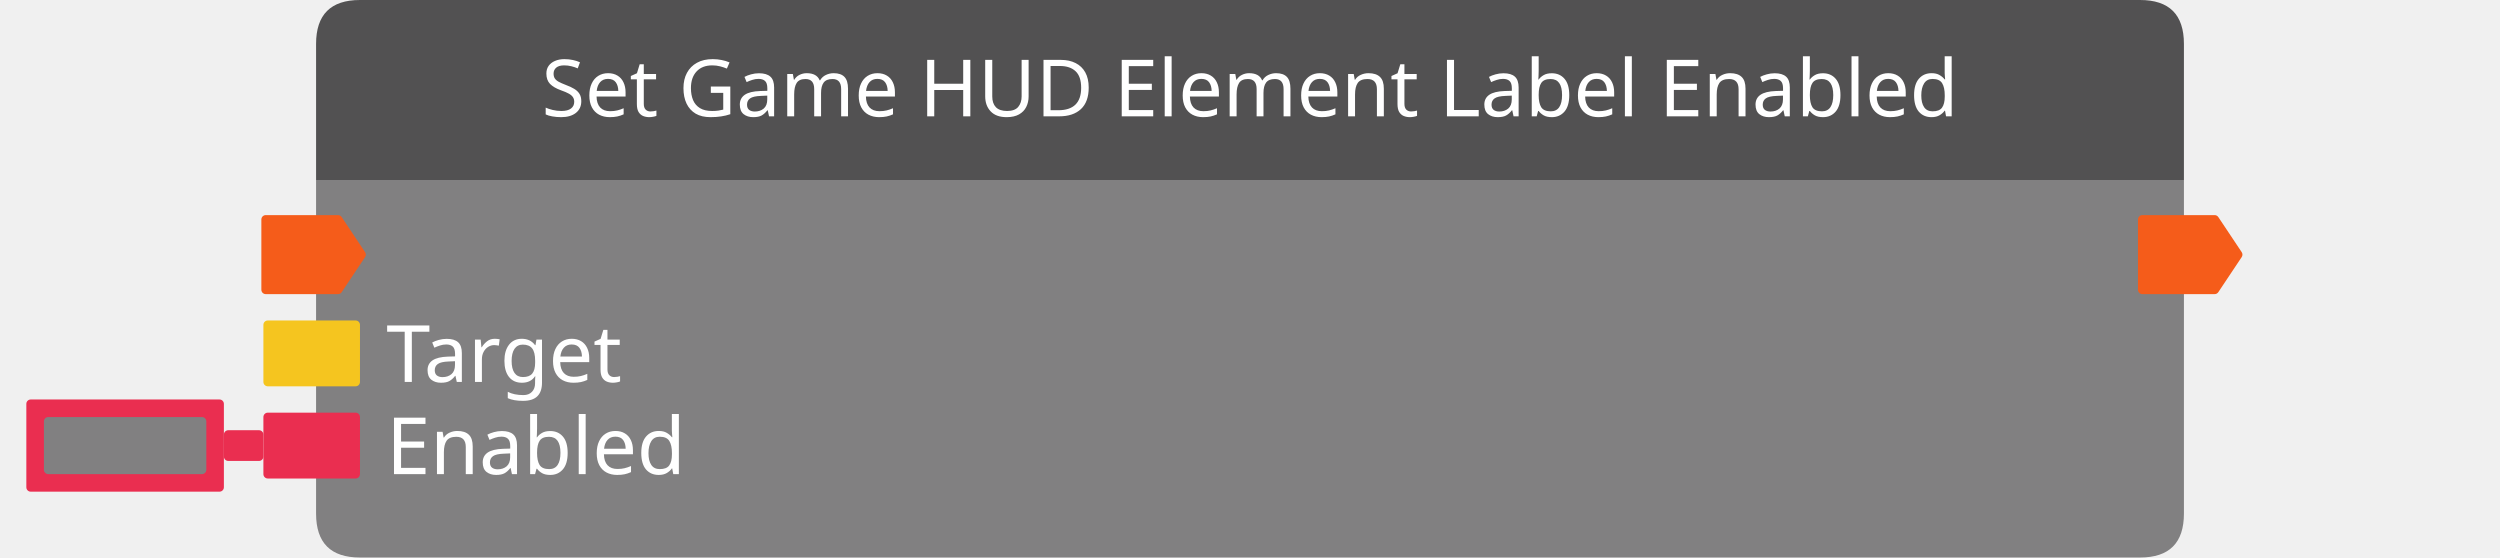
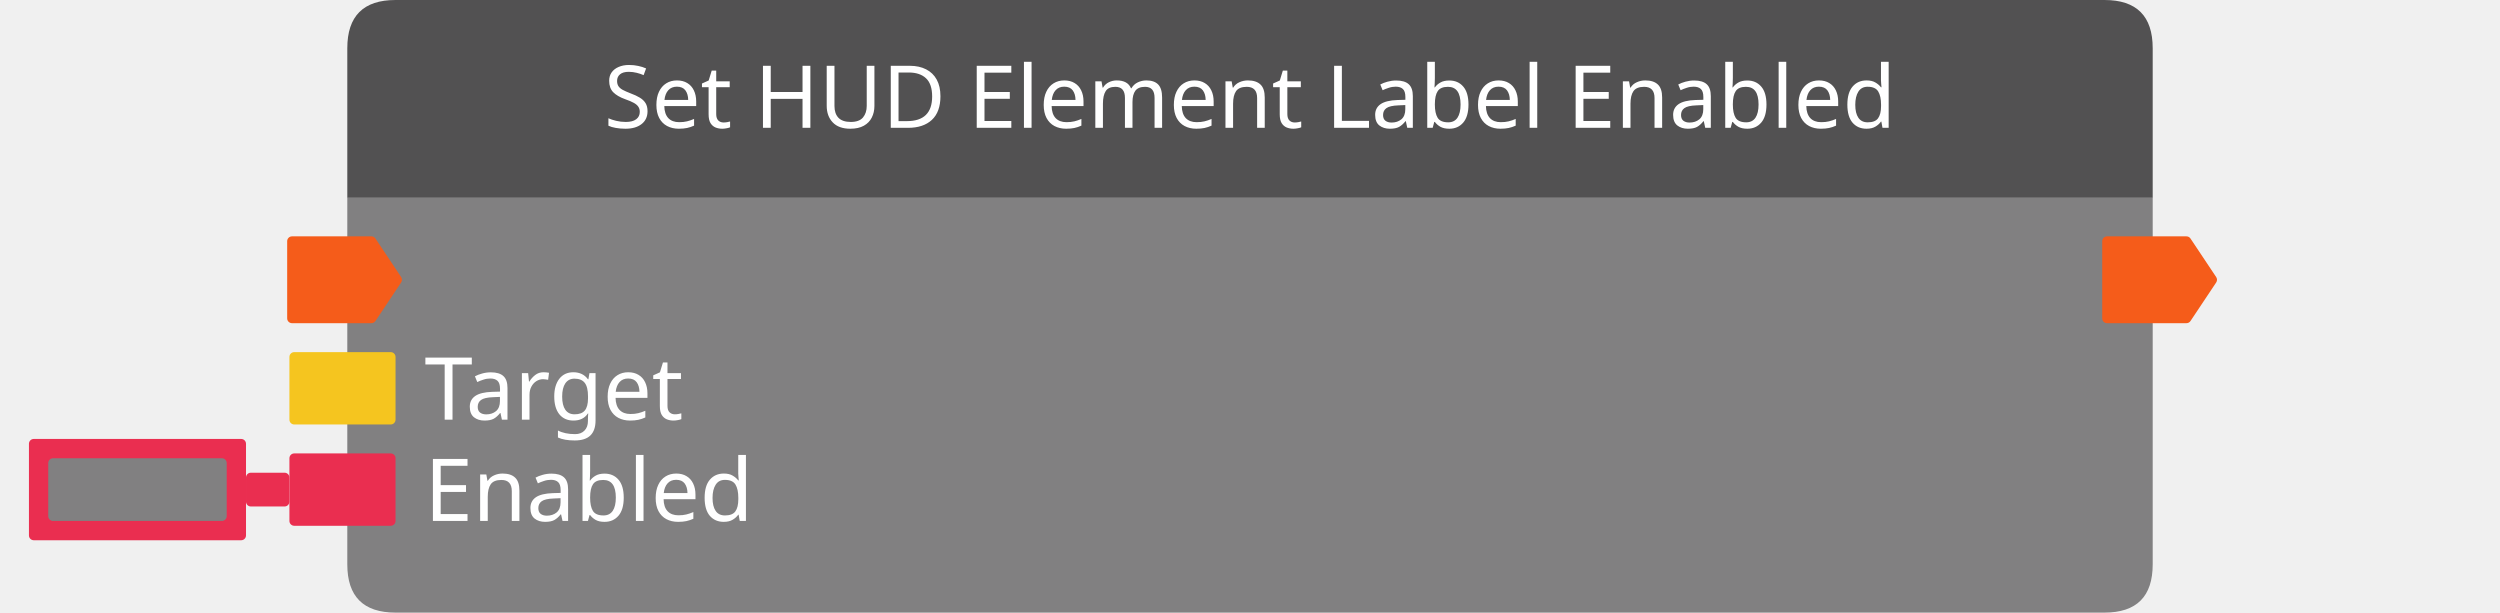
- <svg xmlns="http://www.w3.org/2000/svg" width="569.484" height="127" viewbox="0 0 569.484 127">
+ <svg xmlns="http://www.w3.org/2000/svg" width="518.281" height="127" viewbox="0 0 518.281 127">
  <defs>
    <style>.ubuntu {font-family: 'Ubuntu', sans-serif;}</style>
  </defs>
-   <path fill="#818081" class="grabBase" d="M72, 41 v76 q0,10,10,10 h405.484 q10,0,10,-10 v-76 h425.484" />
+   <path fill="#818081" class="grabBase" d="M72, 41 v76 q0,10,10,10 h354.281 q10,0,10,-10 v-76 h374.281" />
  <path class="input exec" d="M77,49h-16.465c-0.552,0,-1,0.448,-1,1v16c0,0.552,0.448,1,1,1h16.465c0.334,0,0.647,-0.167,0.832,-0.445l5.333,-8c0.224,-0.336,0.224,-0.774,0,-1.11l-5.333,-8c-0.185,-0.278,-0.498,-0.445,-0.832,-0.445z" fill="#F55C1A" />
  <text x="88" y="63" fill="white" text-anchor="start" font-size="18px" class="ubuntu" />
  <rect class="input data hud constant nolist nodefault" x="60" y="73" width="22" height="15" rx="1" fill="#F5C51F" />
  <text x="88" y="87" fill="white" text-anchor="start" font-size="18px" class="ubuntu">Target</text>
  <g class="input data bool nolist default">
    <rect x="60" y="94" width="22" height="15" fill="#EA2E50" rx="1" />
    <rect x="6" y="91" width="45" height="21" rx="1" fill="#EA2E50" />
    <rect x="10" y="95.001" width="37" height="13" rx="1" fill="#818081" />
    <rect x="51" y="98" width="9" height="7" rx="1" fill="#EA2E50" />
  </g>
  <text x="88" y="108" fill="white" text-anchor="start" font-size="18px" class="ubuntu">Enabled</text>
-   <path class="output exec" d="M504.484,49h-16.465c-0.552,0,-1,0.448,-1,1v16c0,0.552,0.448,1,1,1h16.465c0.334,0,0.647,-0.167,0.832,-0.445l5.333,-8c0.224,-0.336,0.224,-0.774,0,-1.11l-5.333,-8c-0.185,-0.278,-0.498,-0.445,-0.832,-0.445z" fill="#F55C1A" />
-   <text x="481.484" y="63" fill="white" text-anchor="end" font-size="18px" class="ubuntu" />
-   <path d="M72, 41 v-31 q0,-10,10,-10 h405.484 q10,0,10,10 v31 h-425.484" fill="#525152" />
-   <text text-anchor="middle" fill="white" font-size="18px" x="284.742" y="26.5" class="ubuntu">Set Game HUD Element Label Enabled</text>
+   <path class="output exec" d="M453.281,49h-16.465c-0.552,0,-1,0.448,-1,1v16c0,0.552,0.448,1,1,1h16.465c0.334,0,0.647,-0.167,0.832,-0.445l5.333,-8c0.224,-0.336,0.224,-0.774,0,-1.11l-5.333,-8c-0.185,-0.278,-0.498,-0.445,-0.832,-0.445z" fill="#F55C1A" />
+   <text x="430.281" y="63" fill="white" text-anchor="end" font-size="18px" class="ubuntu" />
+   <path d="M72, 41 v-31 q0,-10,10,-10 h354.281 q10,0,10,10 v31 h-374.281" fill="#525152" />
+   <text text-anchor="middle" fill="white" font-size="18px" x="259.141" y="26.5" class="ubuntu">Set HUD Element Label Enabled</text>
</svg>
